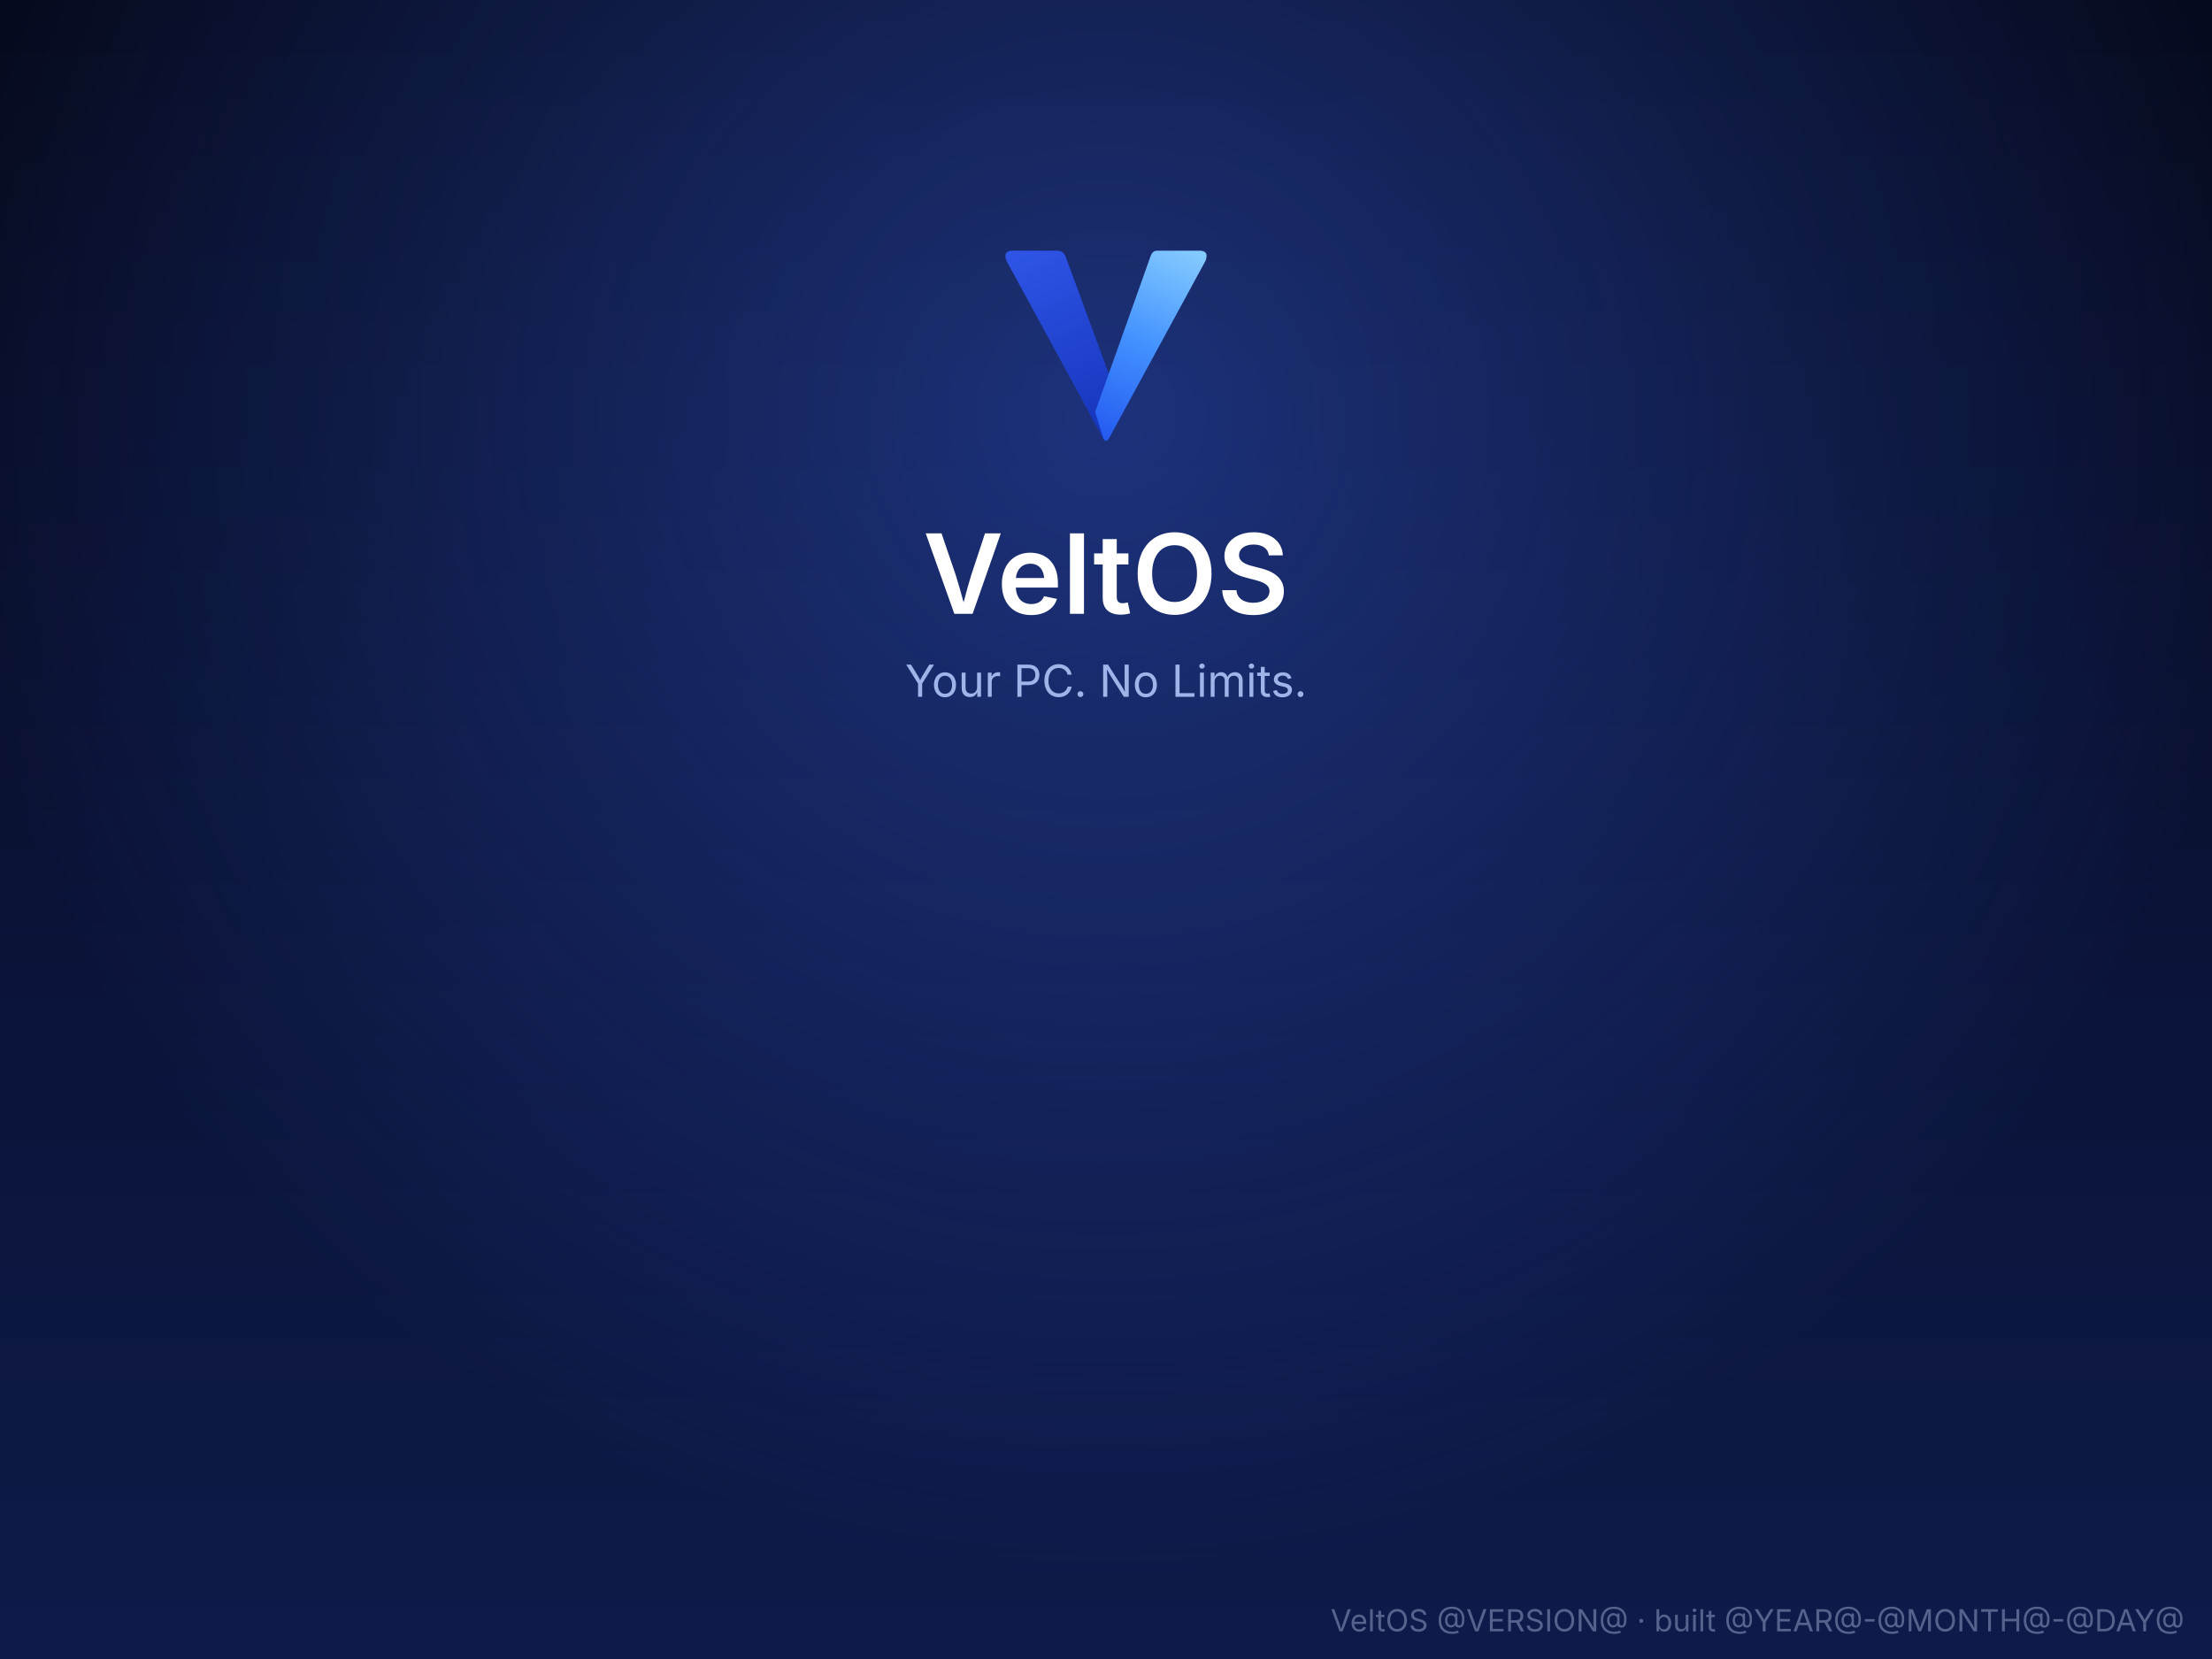
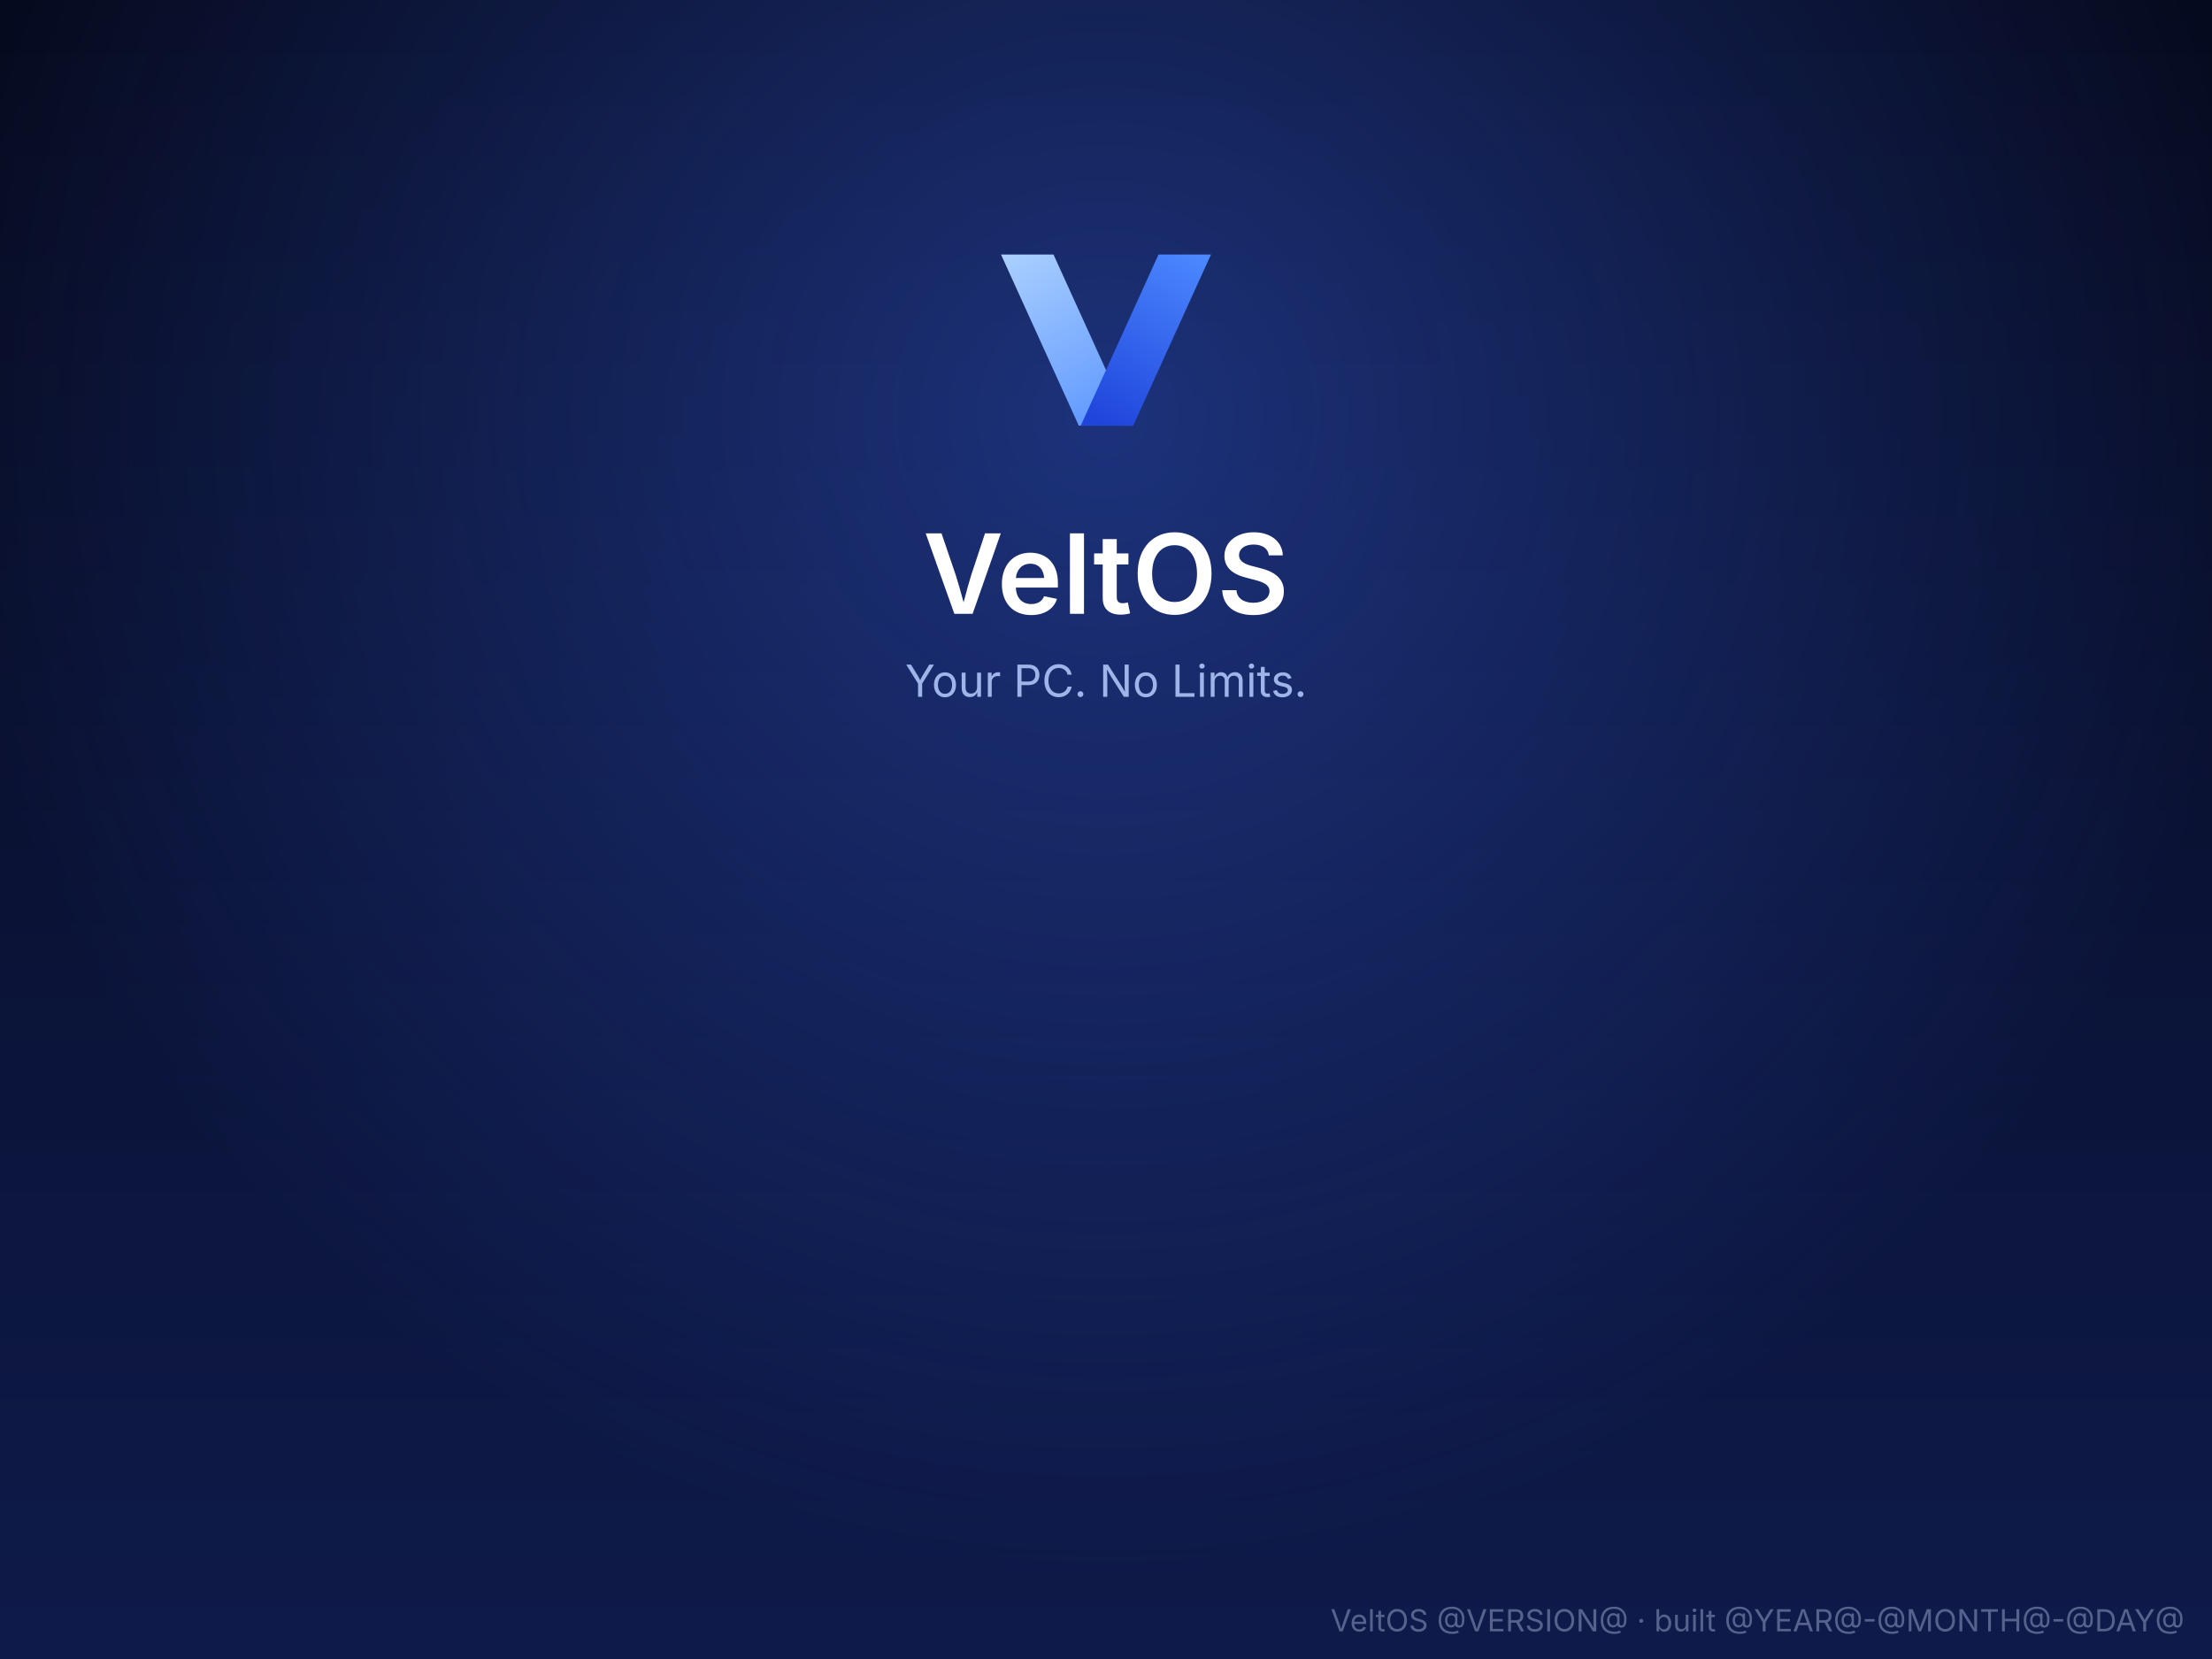
<svg xmlns="http://www.w3.org/2000/svg" width="800" height="600" viewBox="0 0 800 600">
  <defs>
    <linearGradient id="bg" x1="0" y1="0" x2="0" y2="1">
      <stop offset="0" stop-color="#060A1E" />
      <stop offset="1" stop-color="#0E1A4A" />
    </linearGradient>
    <radialGradient id="glow" cx="400" cy="150" r="420" gradientUnits="userSpaceOnUse">
      <stop offset="0" stop-color="#3D6CFF" stop-opacity="0.38" />
      <stop offset="1" stop-color="#3D6CFF" stop-opacity="0" />
    </radialGradient>
  </defs>
  <rect width="800" height="600" fill="url(#bg)" />
  <rect width="800" height="600" fill="url(#glow)" />
  <g transform="translate(355 78) scale(1.40625)">
    <defs>
-       <linearGradient id="blade-back" x1="10" y1="8" x2="34" y2="58" gradientUnits="userSpaceOnUse">
-         <stop offset="0" stop-color="#2F55E8" />
-         <stop offset="1" stop-color="#1433B8" />
+       <linearGradient id="v-left" x1="8" y1="10" x2="32" y2="54" gradientUnits="userSpaceOnUse">
+         <stop offset="0" stop-color="#A9CFFF" />
+         <stop offset="1" stop-color="#5E97FF" />
      </linearGradient>
-       <linearGradient id="blade-front" x1="54" y1="8" x2="31" y2="58" gradientUnits="userSpaceOnUse">
-         <stop offset="0" stop-color="#86CCFF" />
-         <stop offset="0.5" stop-color="#4392FF" />
-         <stop offset="1" stop-color="#2459F0" />
+       <linearGradient id="v-right" x1="56" y1="10" x2="32" y2="54" gradientUnits="userSpaceOnUse">
+         <stop offset="0" stop-color="#4C88FF" />
+         <stop offset="1" stop-color="#1F45DB" />
      </linearGradient>
    </defs>
-     <path d="M 8 9 L 19.4 9 Q 21 9 21.6 10.5 L 35.8 49 L 32.4 57.2 Q 31.8 58.4 31.2 57.2 L 6.4 11.6 Q 5.4 9 8 9 Z" fill="url(#blade-back)" />
-     <path d="M 45.1 9 L 56 9 Q 58.6 9 57.6 11.6 L 32.8 57.2 Q 32 58.6 31.3 57.2 L 29.2 50.5 L 43.4 10.6 Q 43.9 9 45.1 9 Z" fill="url(#blade-front)" />
+     <path d="M 5 10 L 18.5 10 L 38.5 54 L 25 54 Z" fill="url(#v-left)" />
+     <path d="M 45.5 10 L 59 10 L 39 54 L 25.5 54 Z" fill="url(#v-right)" />
  </g>
  <text x="400" y="222" text-anchor="middle" font-family="Inter" font-size="40" font-weight="600" fill="#FFFFFF">VeltOS</text>
  <text x="400" y="252" text-anchor="middle" font-family="Inter" font-size="16" fill="#9FB4E8">Your PC. No Limits.</text>
  <text x="790" y="590" text-anchor="end" font-family="Inter" font-size="11" fill="#56628C">VeltOS @VERSION@ · built @YEAR@-@MONTH@-@DAY@</text>
</svg>
